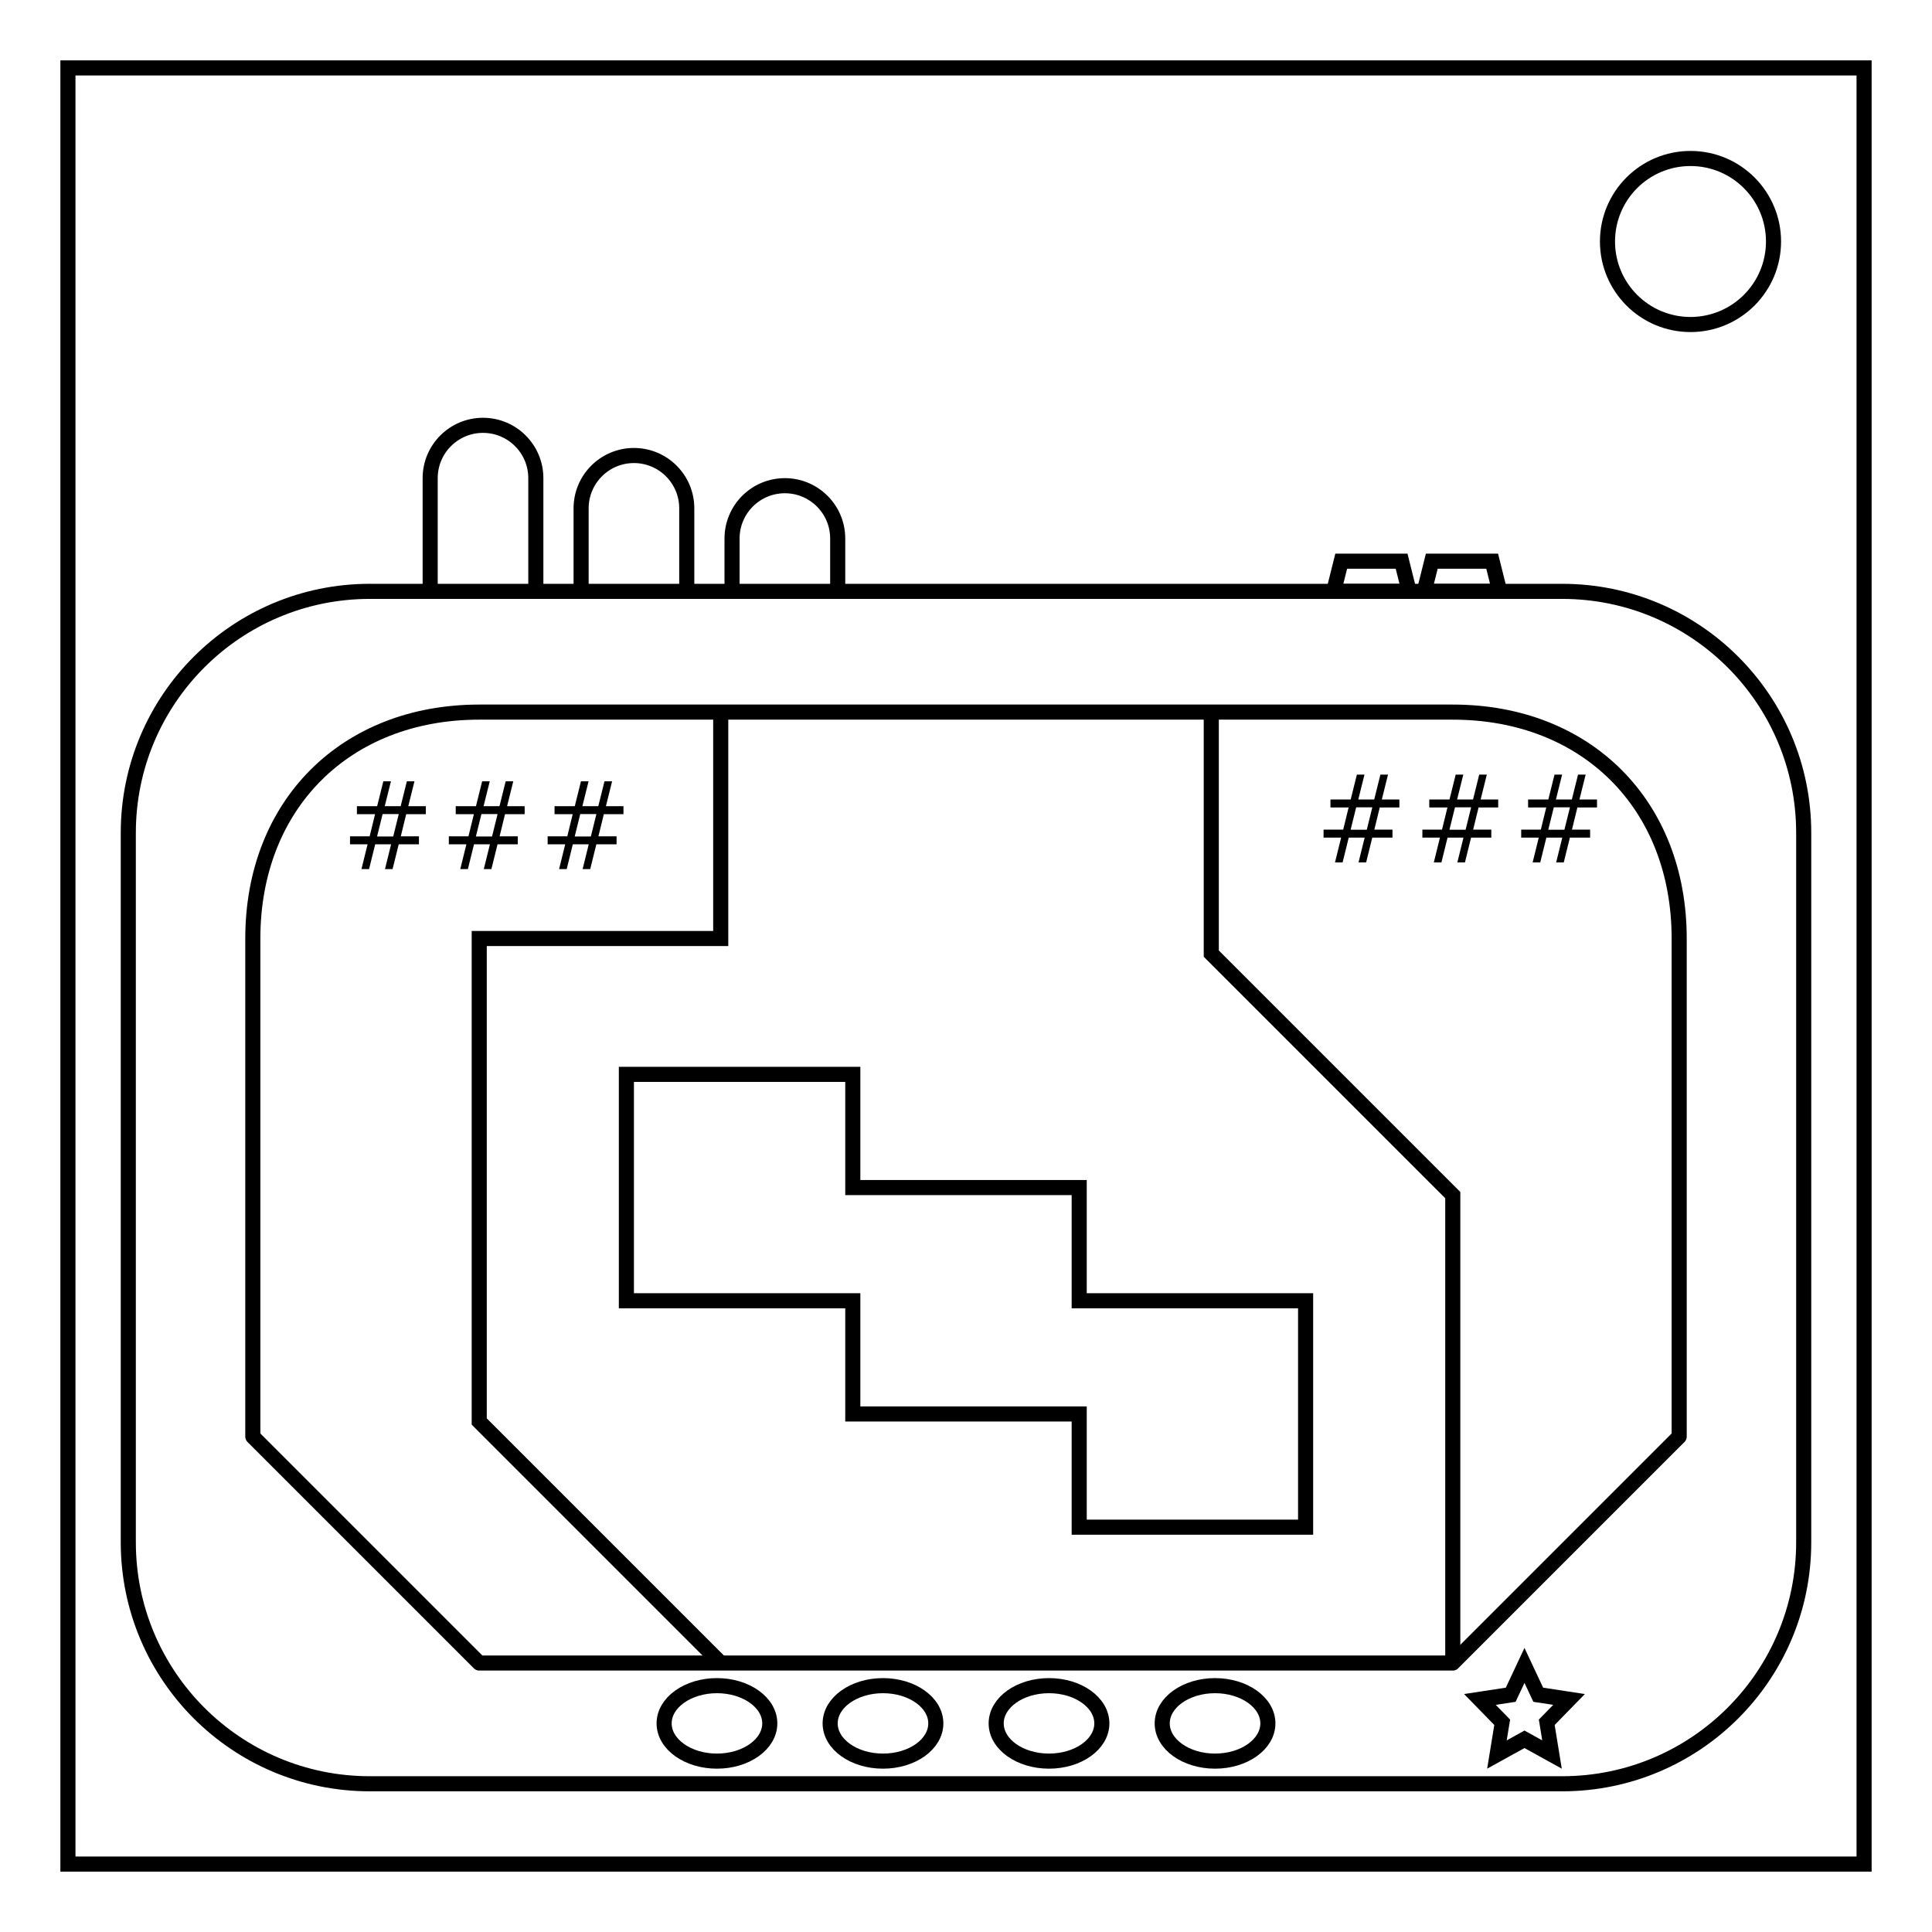
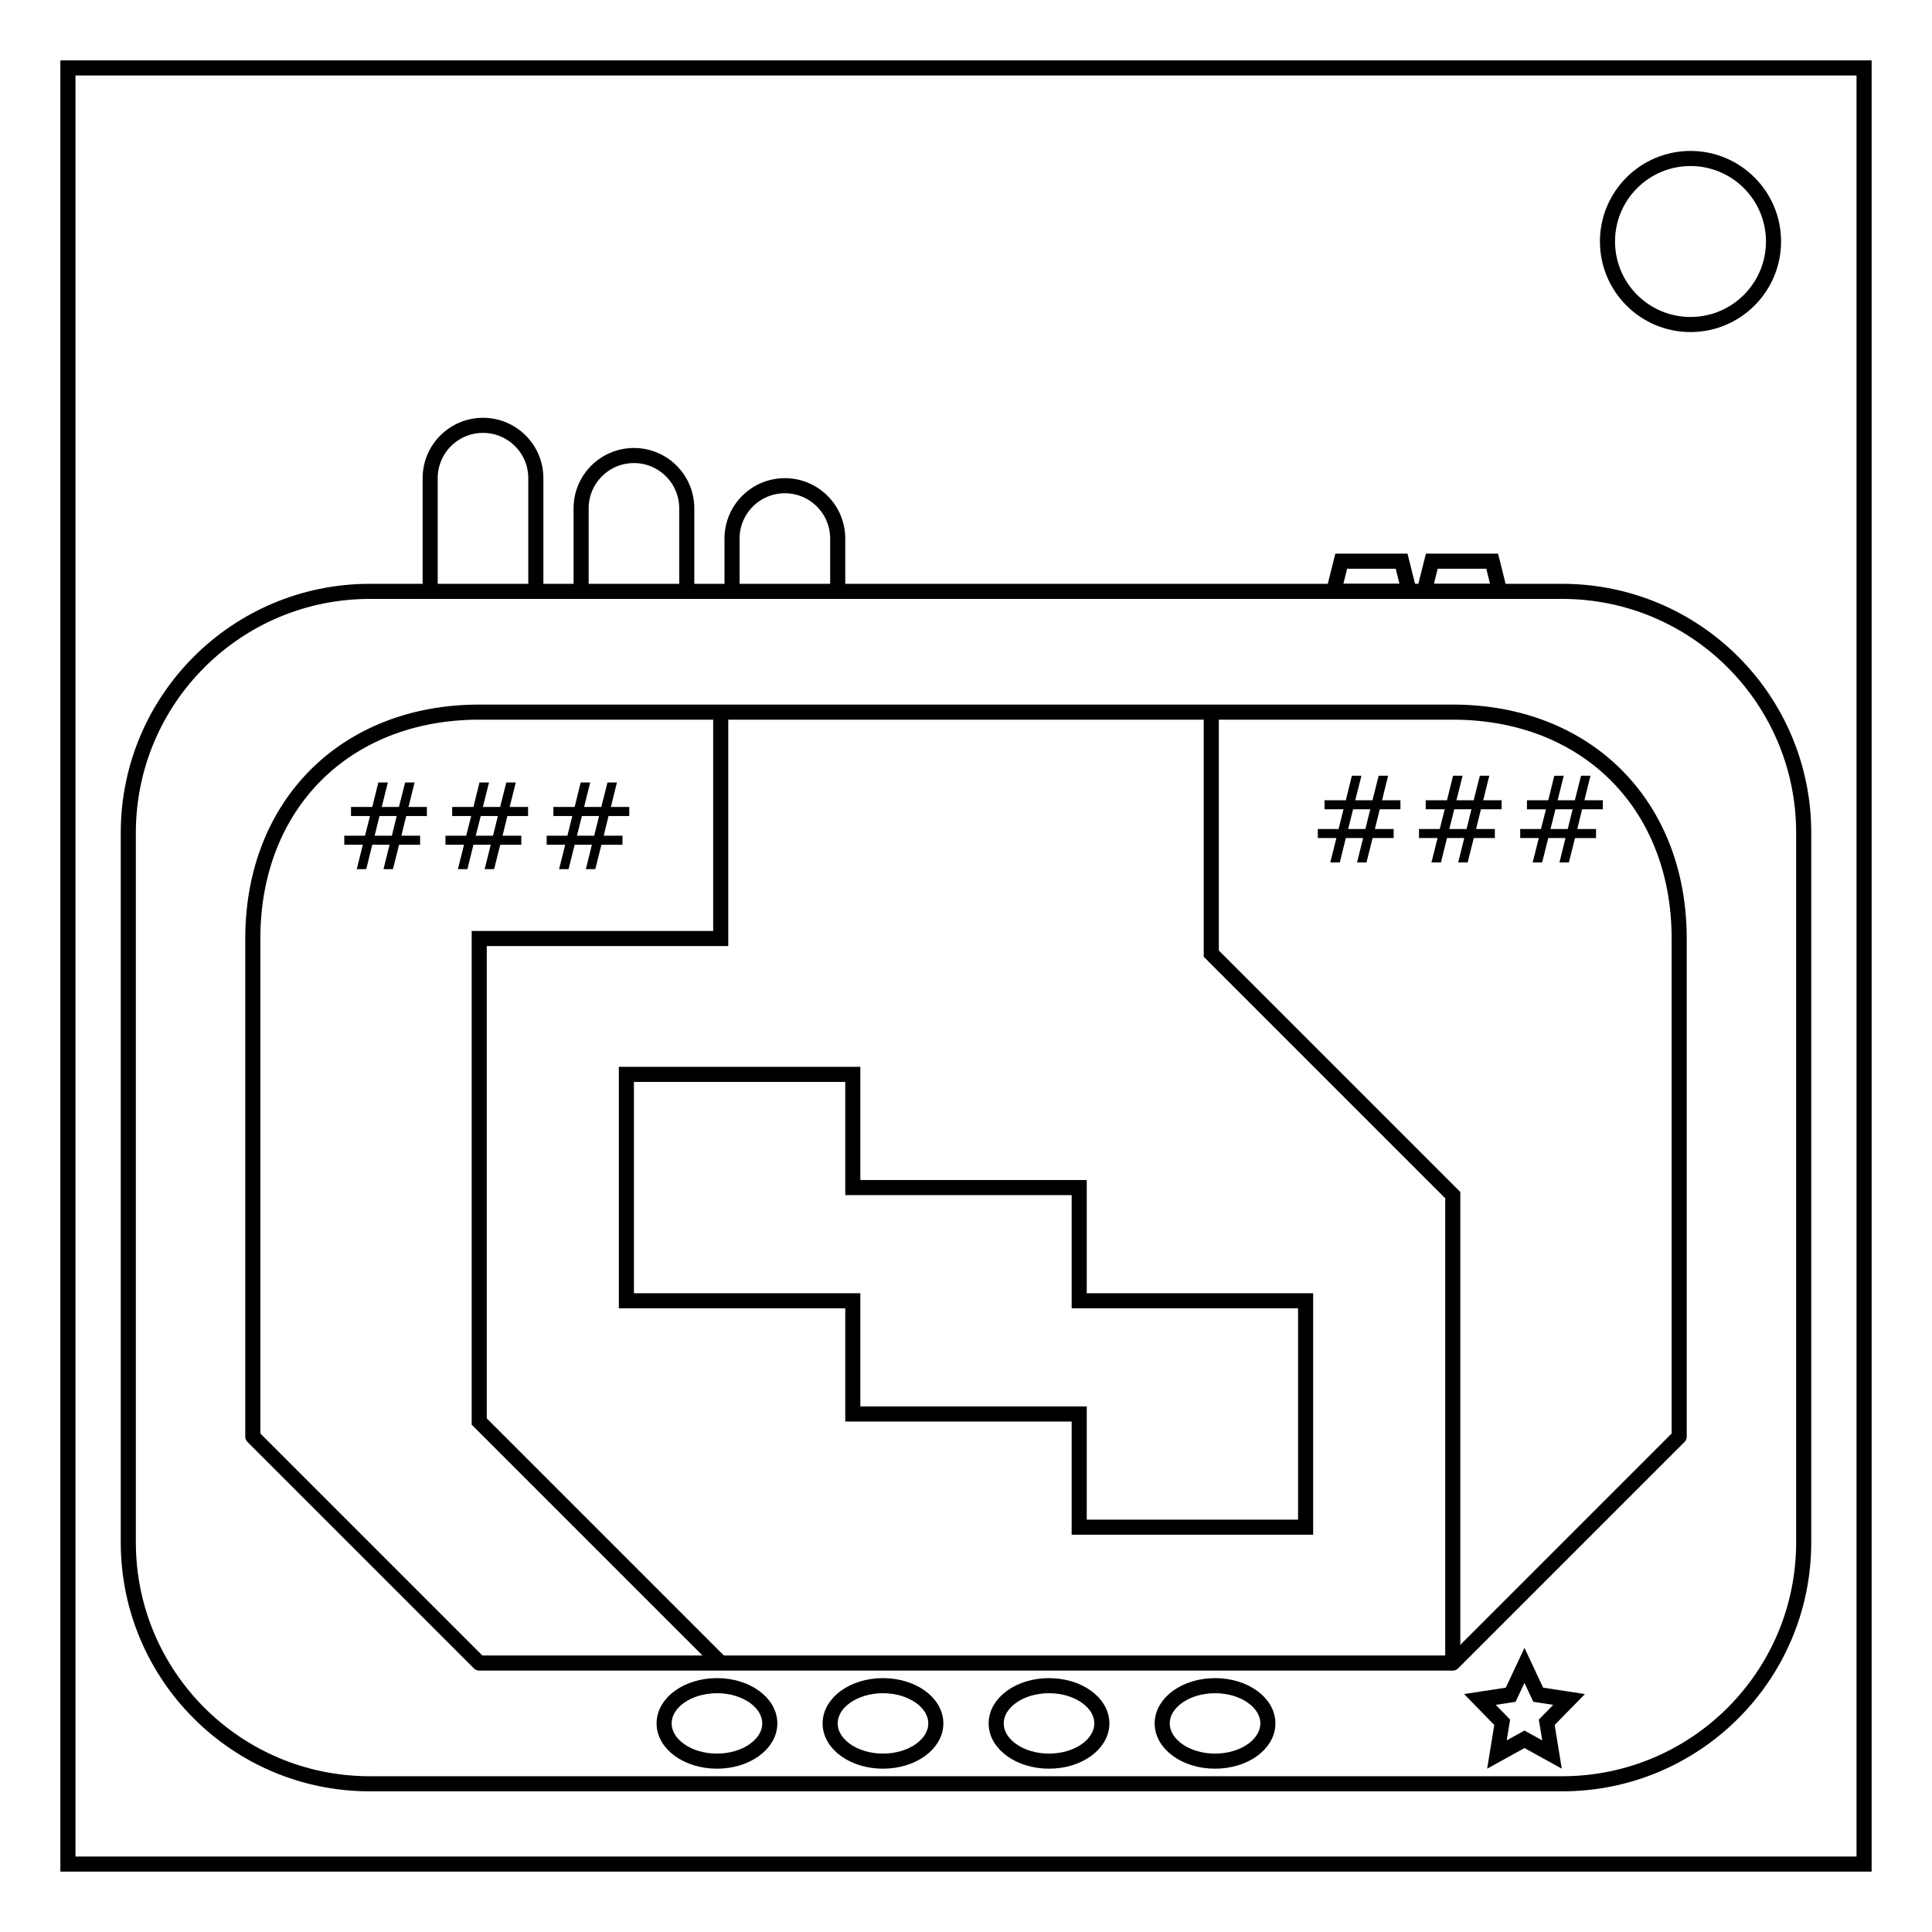
<svg xmlns="http://www.w3.org/2000/svg" fill="none" viewBox="0 0 512 512">
-   <path d="M17 17h478v478H17.001z" />
-   <path d="M410.927 66.231c0-11.857 9.883-21.467 22.076-21.467 5.854 0 11.47 2.26 15.608 6.286 4.14 4.026 6.466 9.488 6.466 15.181 0 11.857-9.883 21.467-22.076 21.467-12.191 0-22.074-9.611-22.074-21.467z" />
+   <path d="M17 17h478v478H17z" />
+   <path d="M410.93 66.23c0-11.86 9.88-21.47 22.07-21.47 5.86 0 11.47 2.26 15.61 6.29a21.18 21.18 0 016.47 15.18c0 11.86-9.89 21.47-22.08 21.47-12.19 0-22.07-9.61-22.07-21.47z" />
  <path stroke="#000" stroke-width="4" d="M18 18h476v476H18z" />
-   <rect width="444" height="316" x="34" y="156.716" stroke="#000" stroke-width="4" rx="64" ry="64" />
-   <path stroke="#000" stroke-linejoin="round" stroke-width="4" d="M127 188.716h258c35.456 0 60 24.544 60 60v132l-60 60H127l-60-60v-132c0-35.456 24.544-60 60-60z" />
-   <path stroke="#000" stroke-width="4" d="M321 188.716v64l64 64v124m-194-252v60h-64v128l64 64" />
-   <path fill="#000" d="M112.851 215.762h-5.203l-1.437 5.875h4.812v2.11h-5.36l-1.624 6.578h-2.016l1.625-6.578H99.43l-1.625 6.578h-2.016l1.625-6.578h-4.656v-2.11h5.203l1.437-5.875h-4.812v-2.109h5.36l1.64-6.594h2.015l-1.64 6.594h4.219l1.64-6.594h2.016l-1.64 6.594h4.655zm-7.171-.03h-4.282l-1.468 5.937h4.28zm33.359.03h-5.203l-1.438 5.875h4.813v2.11h-5.36l-1.625 6.578h-2.015l1.625-6.578h-4.219l-1.625 6.578h-2.016l1.625-6.578h-4.656v-2.11h5.203l1.438-5.875h-4.813v-2.109h5.36l1.64-6.594h2.016l-1.64 6.594h4.218l1.64-6.594h2.016l-1.64 6.594h4.656zm-7.172-.03h-4.281l-1.469 5.937h4.281zm33.359.03h-5.203l-1.437 5.875h4.812v2.11h-5.36l-1.624 6.578h-2.016l1.625-6.578h-4.218l-1.625 6.578h-2.016l1.625-6.578h-4.656v-2.11h5.203l1.437-5.875h-4.812v-2.109h5.36l1.64-6.594h2.015l-1.64 6.594h4.219l1.64-6.594h2.016l-1.64 6.594h4.655zm-7.171-.03h-4.282l-1.468 5.937h4.28zm212.796-1.746h-5.203l-1.437 5.875h4.812v2.109h-5.36l-1.624 6.578h-2.016l1.625-6.578h-4.219l-1.624 6.578h-2.016l1.625-6.578h-4.656v-2.11h5.203l1.437-5.875h-4.812v-2.109h5.36l1.64-6.594h2.015l-1.64 6.594h4.219l1.64-6.594h2.016l-1.64 6.594h4.655zm-7.171-.032h-4.282l-1.469 5.938h4.282zm33.359.032h-5.203l-1.438 5.875h4.813v2.109h-5.36l-1.625 6.578h-2.015l1.625-6.578h-4.219l-1.625 6.578h-2.016l1.625-6.578h-4.656v-2.11h5.203l1.438-5.875h-4.813v-2.109h5.36l1.64-6.594h2.016l-1.64 6.594h4.218l1.64-6.594h2.016l-1.64 6.594h4.656zm-7.172-.032h-4.281l-1.469 5.938h4.281zm33.359.032h-5.203l-1.437 5.875h4.812v2.109h-5.36l-1.624 6.578h-2.016l1.625-6.578h-4.219l-1.624 6.578h-2.016l1.625-6.578h-4.656v-2.11h5.203l1.437-5.875h-4.812v-2.109h5.36l1.64-6.594h2.015l-1.64 6.594h4.219l1.64-6.594h2.016l-1.64 6.594h4.655zm-7.171-.032h-4.282l-1.469 5.938h4.282z" />
-   <path stroke="#000" stroke-width="4" d="M166 284.716h60v30h60v30h60v60h-60v-30h-60v-30h-60z" />
-   <ellipse cx="190" cy="456.716" stroke="#000" stroke-width="4" rx="14" ry="10" />
-   <ellipse cx="234" cy="456.716" stroke="#000" stroke-width="4" rx="14" ry="10" />
-   <ellipse cx="278" cy="456.716" stroke="#000" stroke-width="4" rx="14" ry="10" />
-   <ellipse cx="322" cy="456.716" stroke="#000" stroke-width="4" rx="14" ry="10" />
-   <path stroke="#000" stroke-width="3.866" d="M412.229 447.235l3.616 7.327 8.086 1.175-5.851 5.703 1.38 8.053-7.231-3.802-7.233 3.802 1.382-8.053-5.851-5.703 8.086-1.175z" transform="matrix(1.00912 0 0 1.06103 -11.987 -33.18)" />
-   <path stroke="#000" stroke-width="4" d="M353.438 156.716l2-8h16l2 8zm24 0l2-8h16l2 8zm-183.438-14v16m28-16v16m-28-16a14 14 0 0114-14 14 14 0 0114 14m-68-8v24m28-24v24m-28-24a14 14 0 0114-14 14 14 0 0114 14m-68-8v32m28-32v32m-28-32a14 14 0 0114-14 14 14 0 0114 14" />
+   <rect width="444" height="316" x="34" y="156.72" stroke="#000" stroke-width="4" rx="64" ry="64" />
+   <path stroke="#000" stroke-linejoin="round" stroke-width="4" d="M127 188.72h258c35.46 0 60 24.54 60 60v132l-60 60H127l-60-60v-132c0-35.46 24.54-60 60-60z" />
+   <path stroke="#000" stroke-width="4" d="M321 188.72v64l64 64v124m-194-252v60h-64v128l64 64" />
+   <path fill="#000" d="M105.13 216.25h-4.55l-1.3 5.22h4.57zm-2.34-8.89l-1.63 6.49h4.56l1.65-6.49h2.5l-1.61 6.49h4.87v2.4h-5.48l-1.28 5.22h4.96v2.4h-5.57l-1.63 6.46h-2.5l1.61-6.47h-4.58l-1.6 6.47h-2.52l1.62-6.47h-4.92v-2.39h5.5l1.31-5.22h-5.03v-2.4h5.64l1.6-6.49zm29.15 8.89h-4.54l-1.32 5.22h4.58zm-2.34-8.89l-1.63 6.49h4.57l1.64-6.49h2.5l-1.61 6.49h4.87v2.4h-5.48l-1.28 5.22h4.97v2.4h-5.58l-1.63 6.46h-2.5l1.61-6.47h-4.58l-1.6 6.47h-2.52l1.62-6.47h-4.92v-2.39h5.5l1.32-5.22h-5.04v-2.4h5.64l1.6-6.49zm29.16 8.89h-4.55l-1.31 5.22h4.57zm-2.35-8.89l-1.62 6.49h4.56l1.64-6.49h2.5l-1.6 6.49h4.87v2.4h-5.49l-1.28 5.22h4.97v2.4h-5.58l-1.62 6.46h-2.5l1.6-6.47h-4.57l-1.61 6.47h-2.52l1.63-6.47h-4.92v-2.39h5.5l1.3-5.22h-5.02v-2.4h5.64l1.6-6.49zm206.72 7.11h-4.55l-1.3 5.22h4.57zm-2.34-8.89l-1.63 6.49h4.56l1.64-6.49h2.5l-1.6 6.49h4.87v2.4h-5.48l-1.29 5.22h4.97v2.4h-5.57l-1.63 6.46h-2.5l1.61-6.47h-4.58l-1.6 6.47h-2.52l1.62-6.47h-4.92v-2.39h5.5l1.31-5.22h-5.03v-2.4h5.64l1.6-6.49zm29.15 8.89h-4.54l-1.32 5.22h4.58zm-2.34-8.89l-1.63 6.49h4.57l1.64-6.49h2.5l-1.61 6.49h4.87v2.4h-5.48l-1.28 5.22h4.97v2.4h-5.58l-1.63 6.46h-2.5l1.61-6.47h-4.58l-1.6 6.47h-2.52l1.62-6.47h-4.92v-2.39h5.5l1.31-5.22h-5.03v-2.4h5.64l1.6-6.49zm29.16 8.89h-4.55l-1.31 5.22h4.57zm-2.35-8.89l-1.62 6.49h4.56l1.64-6.49h2.5l-1.6 6.49h4.87v2.4h-5.49L418 219.7h4.97v2.4h-5.58l-1.62 6.46h-2.5l1.6-6.47h-4.57l-1.61 6.47h-2.52l1.63-6.47h-4.93v-2.39h5.5l1.32-5.22h-5.03v-2.4h5.64l1.6-6.49z" />
+   <path stroke="#000" stroke-width="4" d="M166 284.72h60v30h60v30h60v60h-60v-30h-60v-30h-60z" />
+   <ellipse cx="190" cy="456.72" stroke="#000" stroke-width="4" rx="14" ry="10" />
+   <ellipse cx="234" cy="456.72" stroke="#000" stroke-width="4" rx="14" ry="10" />
+   <ellipse cx="278" cy="456.72" stroke="#000" stroke-width="4" rx="14" ry="10" />
+   <ellipse cx="322" cy="456.72" stroke="#000" stroke-width="4" rx="14" ry="10" />
+   <path stroke="#000" stroke-width="3.87" d="M412.23 447.23l3.61 7.33 8.1 1.18-5.86 5.7 1.38 8.05-7.23-3.8-7.23 3.8 1.38-8.05-5.85-5.7 8.08-1.18z" transform="matrix(1.00912 0 0 1.06103 -11.99 -33.18)" />
+   <path stroke="#000" stroke-width="4" d="M353.44 156.72l2-8h16l2 8zm24 0l2-8h16l2 8zm-183.44-14v16m28-16v16m-28-16a14 14 0 0114-14 14 14 0 0114 14m-68-8v24m28-24v24m-28-24a14 14 0 0114-14 14 14 0 0114 14m-68-8v32m28-32v32m-28-32a14 14 0 0114-14 14 14 0 0114 14" />
  <circle cx="448" cy="64" r="22" stroke="#000" stroke-width="4" />
</svg>
